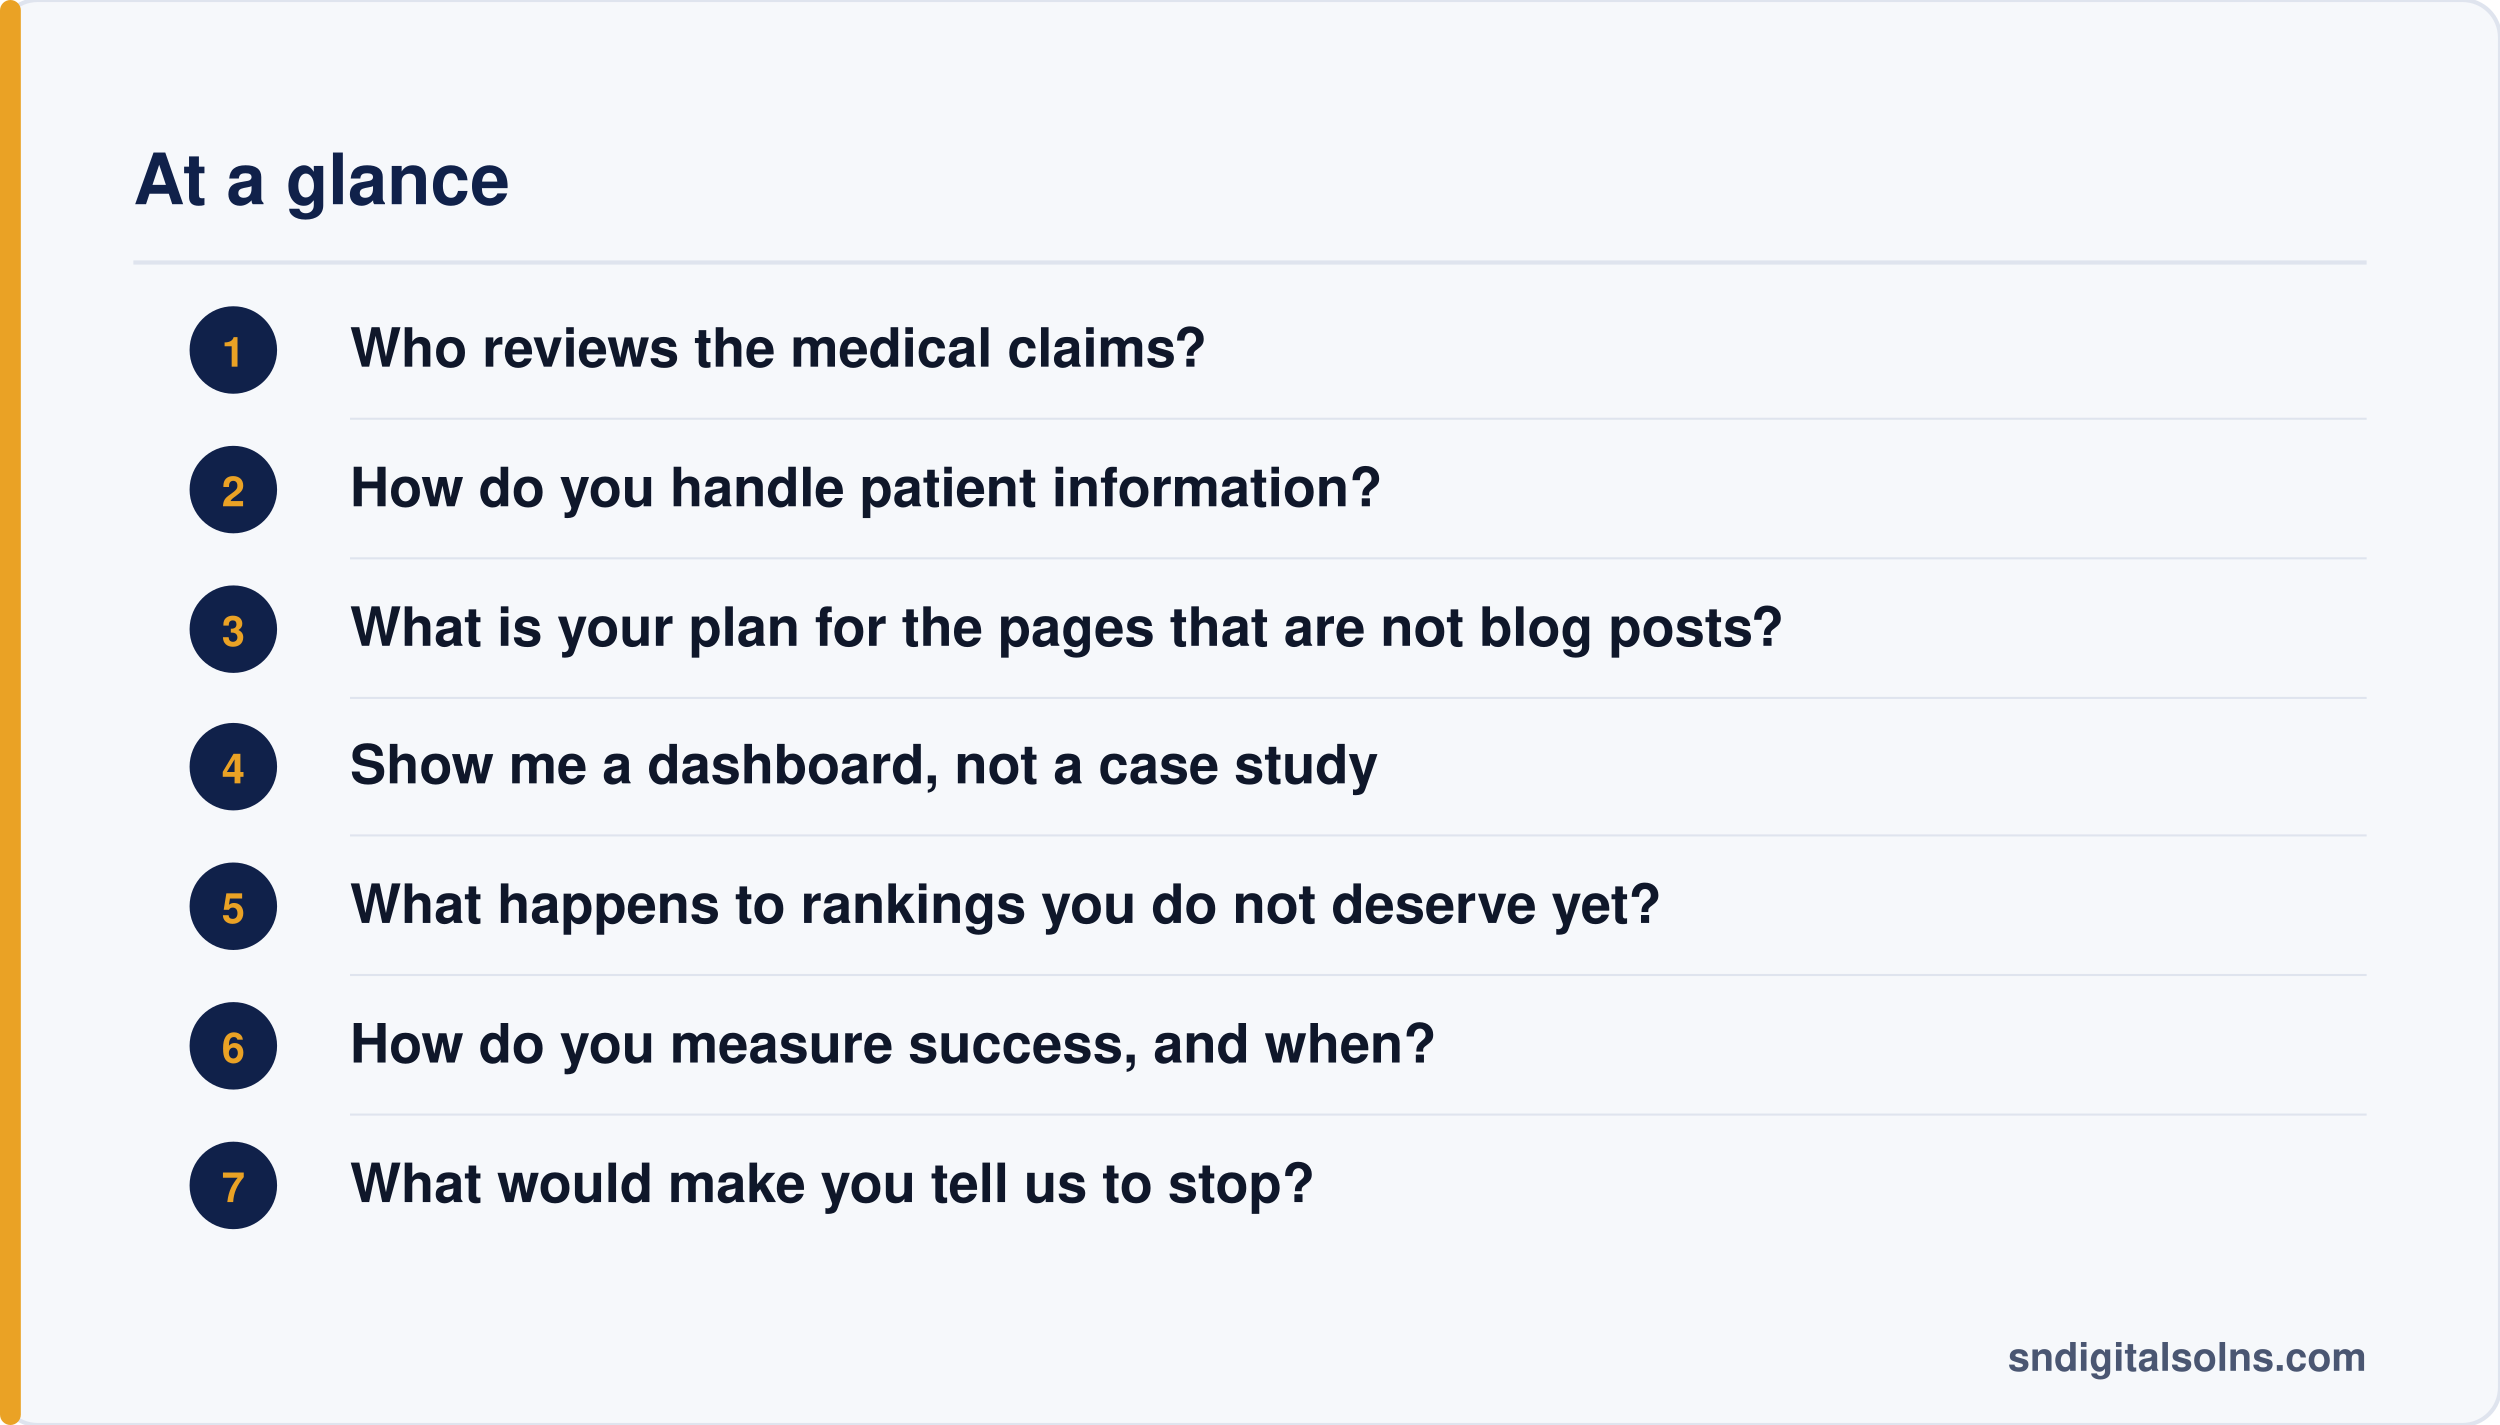
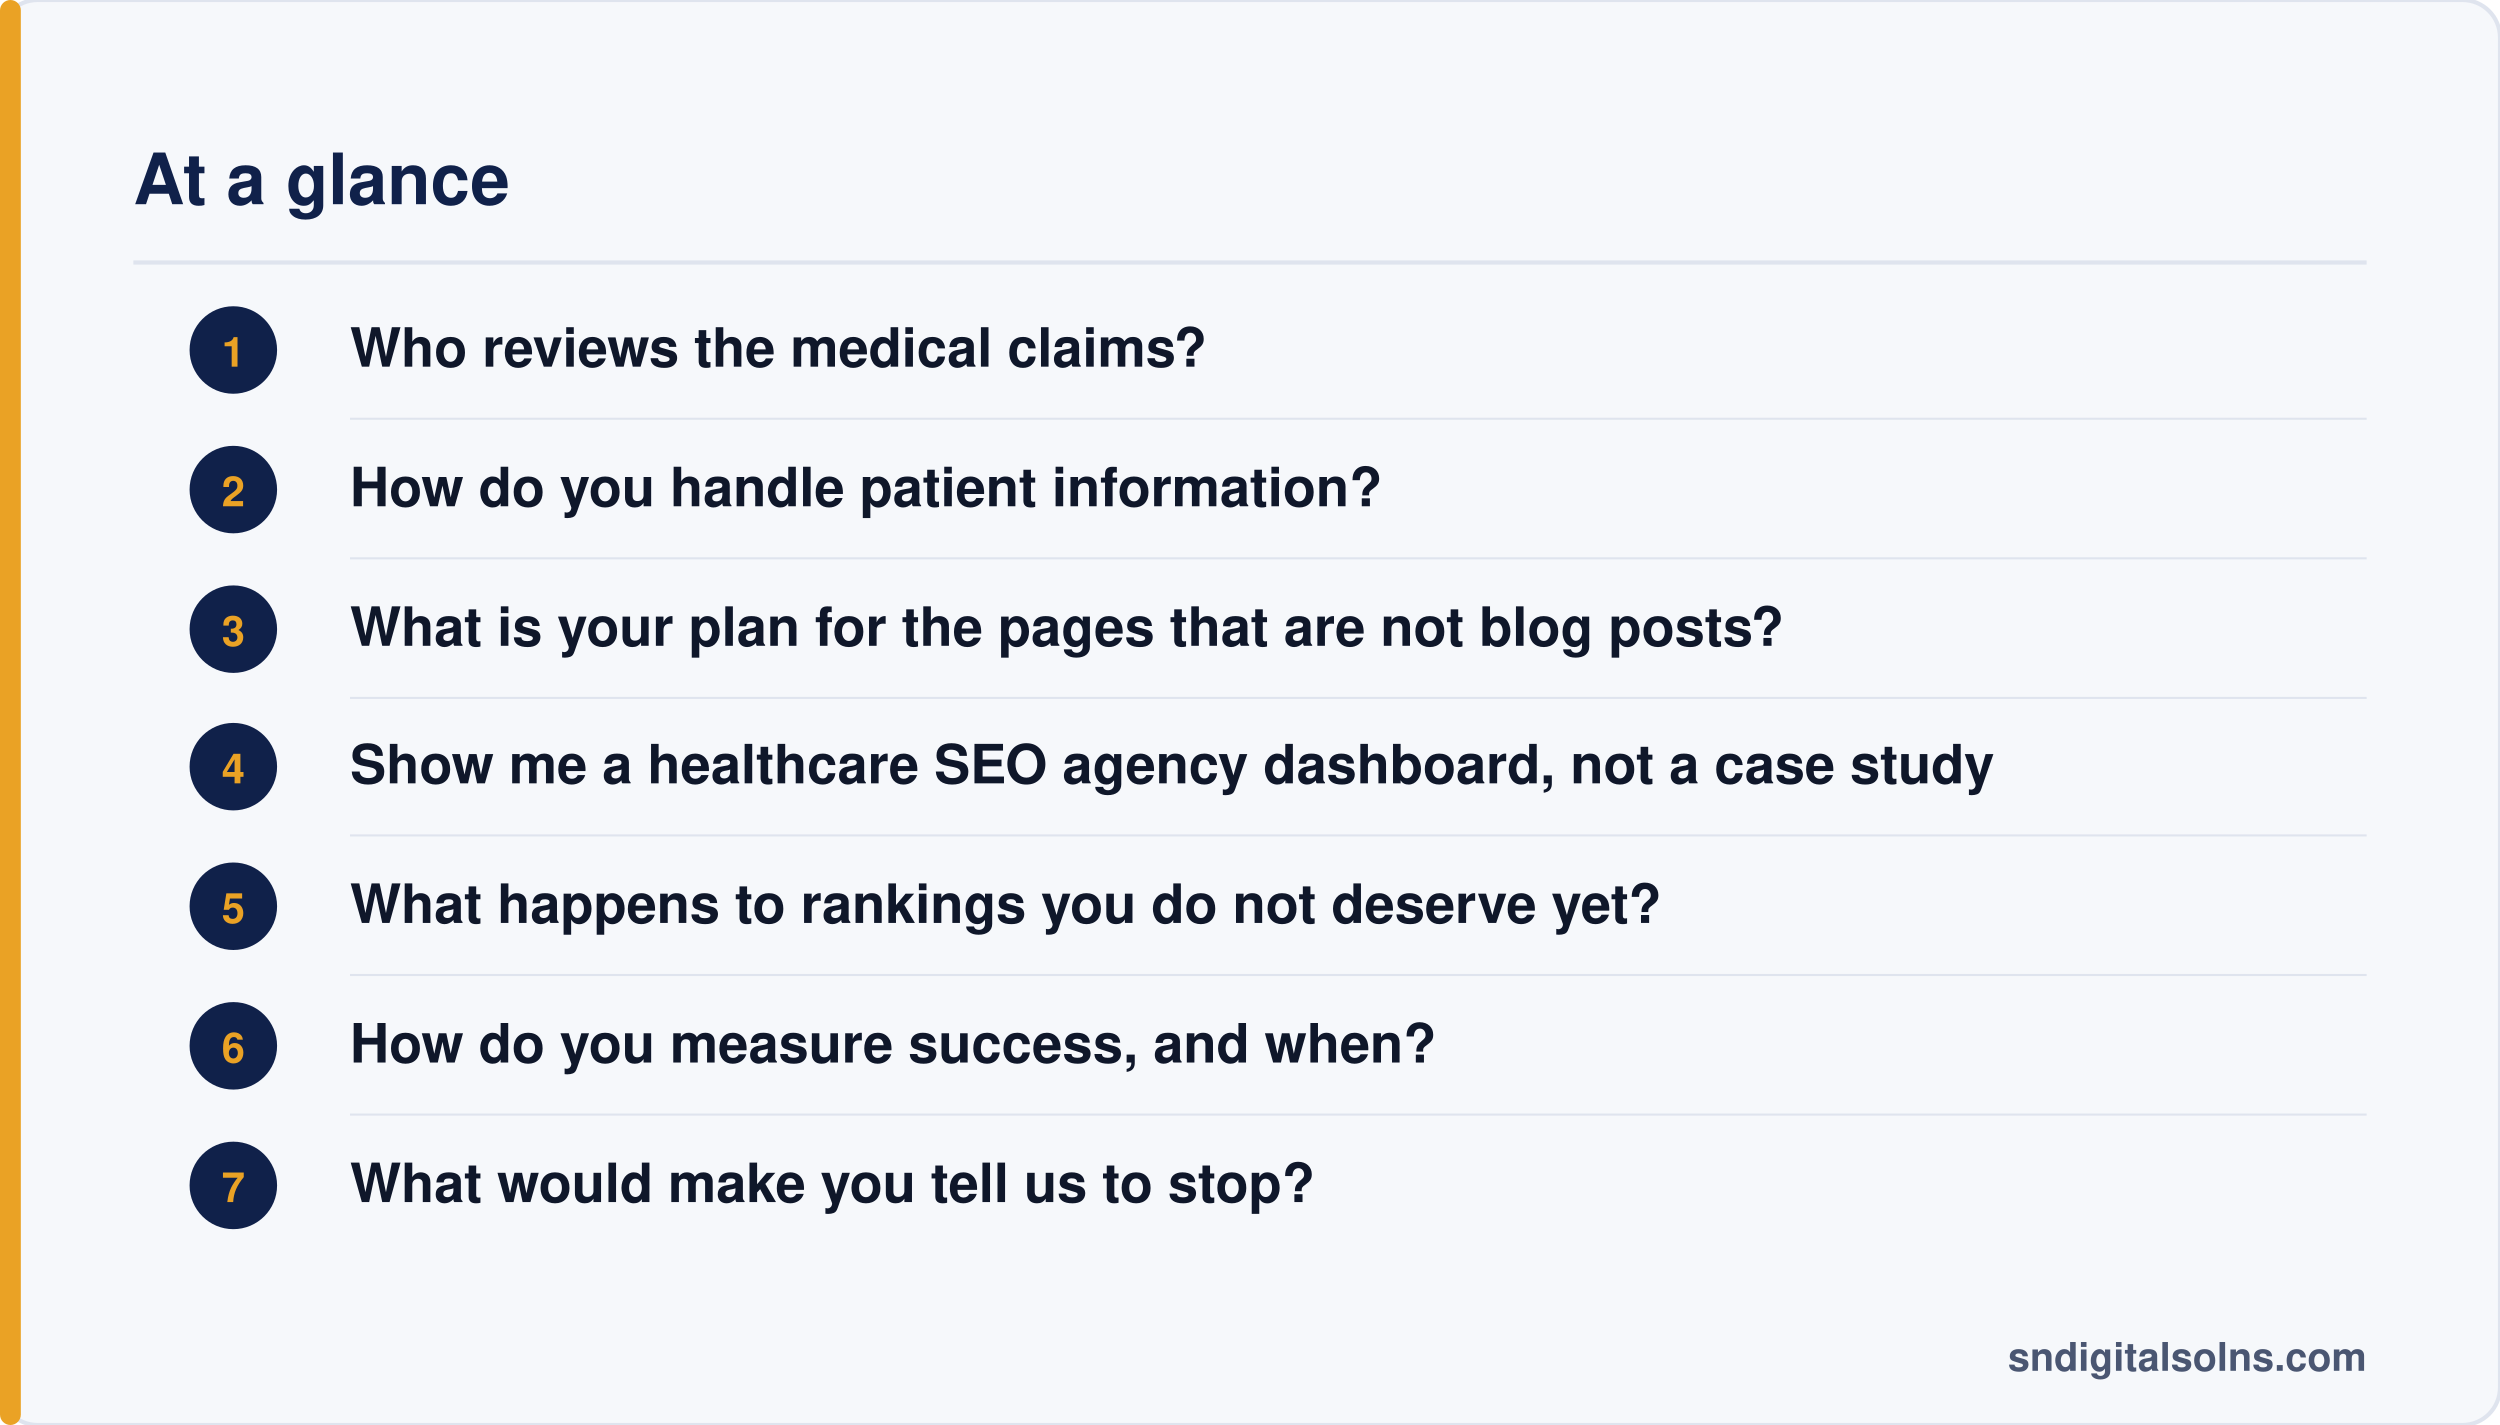
<svg xmlns="http://www.w3.org/2000/svg" width="1200" height="684" viewBox="0 0 1200 684" role="img">
  <rect width="1200" height="684" rx="18" fill="#f6f8fb" stroke="#dfe4ee" stroke-width="2" />
  <rect x="0" y="0" width="10" height="684" rx="5" fill="#eaa225" />
  <text x="64" y="98" fill="#10214a" font-family="Helvetica Neue,Helvetica,Arial,sans-serif" font-size="34" font-weight="800">At a glance</text>
  <line x1="64" y1="126" x2="1136" y2="126" stroke="#dfe4ee" stroke-width="2" />
  <circle cx="112" cy="168" r="21" fill="#10214a" />
  <text x="112" y="176" fill="#eaa225" text-anchor="middle" font-family="Helvetica Neue,Helvetica,Arial,sans-serif" font-size="20" font-weight="800">1</text>
  <text x="168" y="176" fill="#0f172a" font-family="Helvetica Neue,Helvetica,Arial,sans-serif" font-size="26" font-weight="600">Who reviews the medical claims?</text>
  <line x1="168" y1="201" x2="1136" y2="201" stroke="#dfe4ee" stroke-width="1" />
  <circle cx="112" cy="235" r="21" fill="#10214a" />
  <text x="112" y="243" fill="#eaa225" text-anchor="middle" font-family="Helvetica Neue,Helvetica,Arial,sans-serif" font-size="20" font-weight="800">2</text>
  <text x="168" y="243" fill="#0f172a" font-family="Helvetica Neue,Helvetica,Arial,sans-serif" font-size="26" font-weight="600">How do you handle patient information?</text>
  <line x1="168" y1="268" x2="1136" y2="268" stroke="#dfe4ee" stroke-width="1" />
  <circle cx="112" cy="302" r="21" fill="#10214a" />
  <text x="112" y="310" fill="#eaa225" text-anchor="middle" font-family="Helvetica Neue,Helvetica,Arial,sans-serif" font-size="20" font-weight="800">3</text>
  <text x="168" y="310" fill="#0f172a" font-family="Helvetica Neue,Helvetica,Arial,sans-serif" font-size="26" font-weight="600">What is your plan for the pages that are not blog posts?</text>
  <line x1="168" y1="335" x2="1136" y2="335" stroke="#dfe4ee" stroke-width="1" />
  <circle cx="112" cy="368" r="21" fill="#10214a" />
  <text x="112" y="376" fill="#eaa225" text-anchor="middle" font-family="Helvetica Neue,Helvetica,Arial,sans-serif" font-size="20" font-weight="800">4</text>
-   <text x="168" y="376" fill="#0f172a" font-family="Helvetica Neue,Helvetica,Arial,sans-serif" font-size="26" font-weight="600">Show me a dashboard, not a case study</text>
+   <text x="168" y="376" fill="#0f172a" font-family="Helvetica Neue,Helvetica,Arial,sans-serif" font-size="26" font-weight="600">Show me a healthcare SEO agency dashboard, not a case study</text>
  <line x1="168" y1="401" x2="1136" y2="401" stroke="#dfe4ee" stroke-width="1" />
  <circle cx="112" cy="435" r="21" fill="#10214a" />
  <text x="112" y="443" fill="#eaa225" text-anchor="middle" font-family="Helvetica Neue,Helvetica,Arial,sans-serif" font-size="20" font-weight="800">5</text>
  <text x="168" y="443" fill="#0f172a" font-family="Helvetica Neue,Helvetica,Arial,sans-serif" font-size="26" font-weight="600">What happens to rankings you do not deserve yet?</text>
  <line x1="168" y1="468" x2="1136" y2="468" stroke="#dfe4ee" stroke-width="1" />
  <circle cx="112" cy="502" r="21" fill="#10214a" />
  <text x="112" y="510" fill="#eaa225" text-anchor="middle" font-family="Helvetica Neue,Helvetica,Arial,sans-serif" font-size="20" font-weight="800">6</text>
  <text x="168" y="510" fill="#0f172a" font-family="Helvetica Neue,Helvetica,Arial,sans-serif" font-size="26" font-weight="600">How do you measure success, and when?</text>
  <line x1="168" y1="535" x2="1136" y2="535" stroke="#dfe4ee" stroke-width="1" />
  <circle cx="112" cy="569" r="21" fill="#10214a" />
  <text x="112" y="577" fill="#eaa225" text-anchor="middle" font-family="Helvetica Neue,Helvetica,Arial,sans-serif" font-size="20" font-weight="800">7</text>
  <text x="168" y="577" fill="#0f172a" font-family="Helvetica Neue,Helvetica,Arial,sans-serif" font-size="26" font-weight="600">What would make you tell us to stop?</text>
  <text x="1136" y="658" fill="#4a5672" text-anchor="end" font-family="Helvetica Neue,Helvetica,Arial,sans-serif" font-size="19" font-weight="600">sndigitalsolns.com</text>
</svg>
